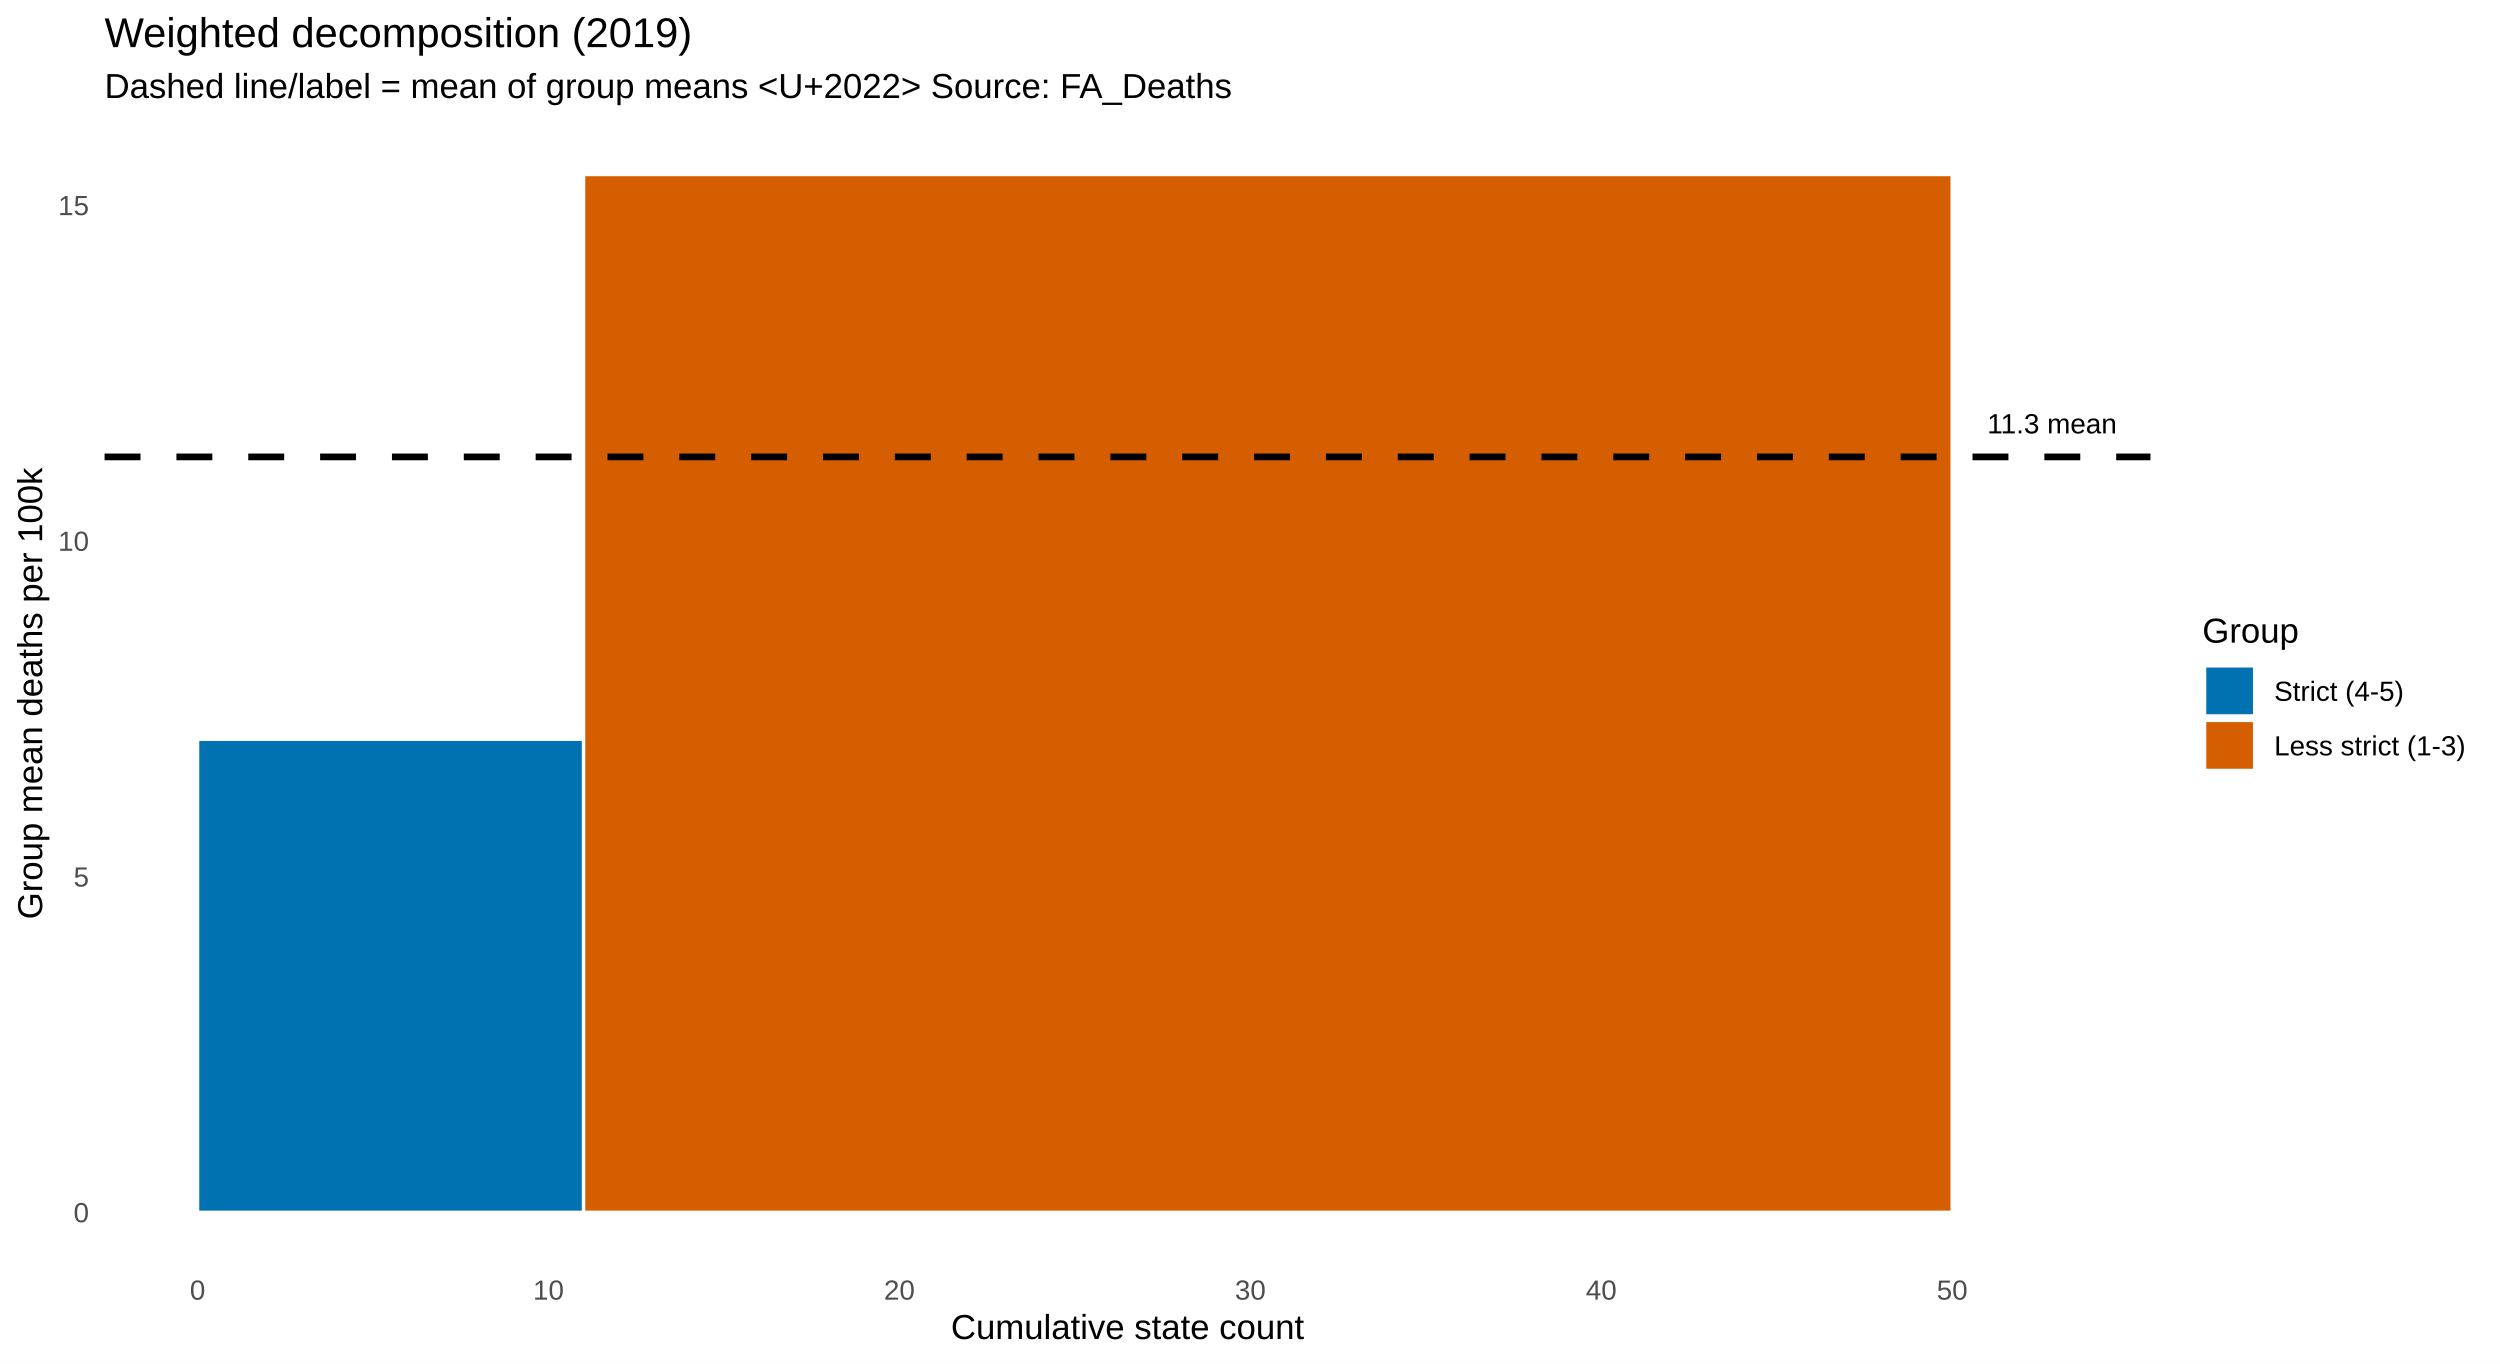
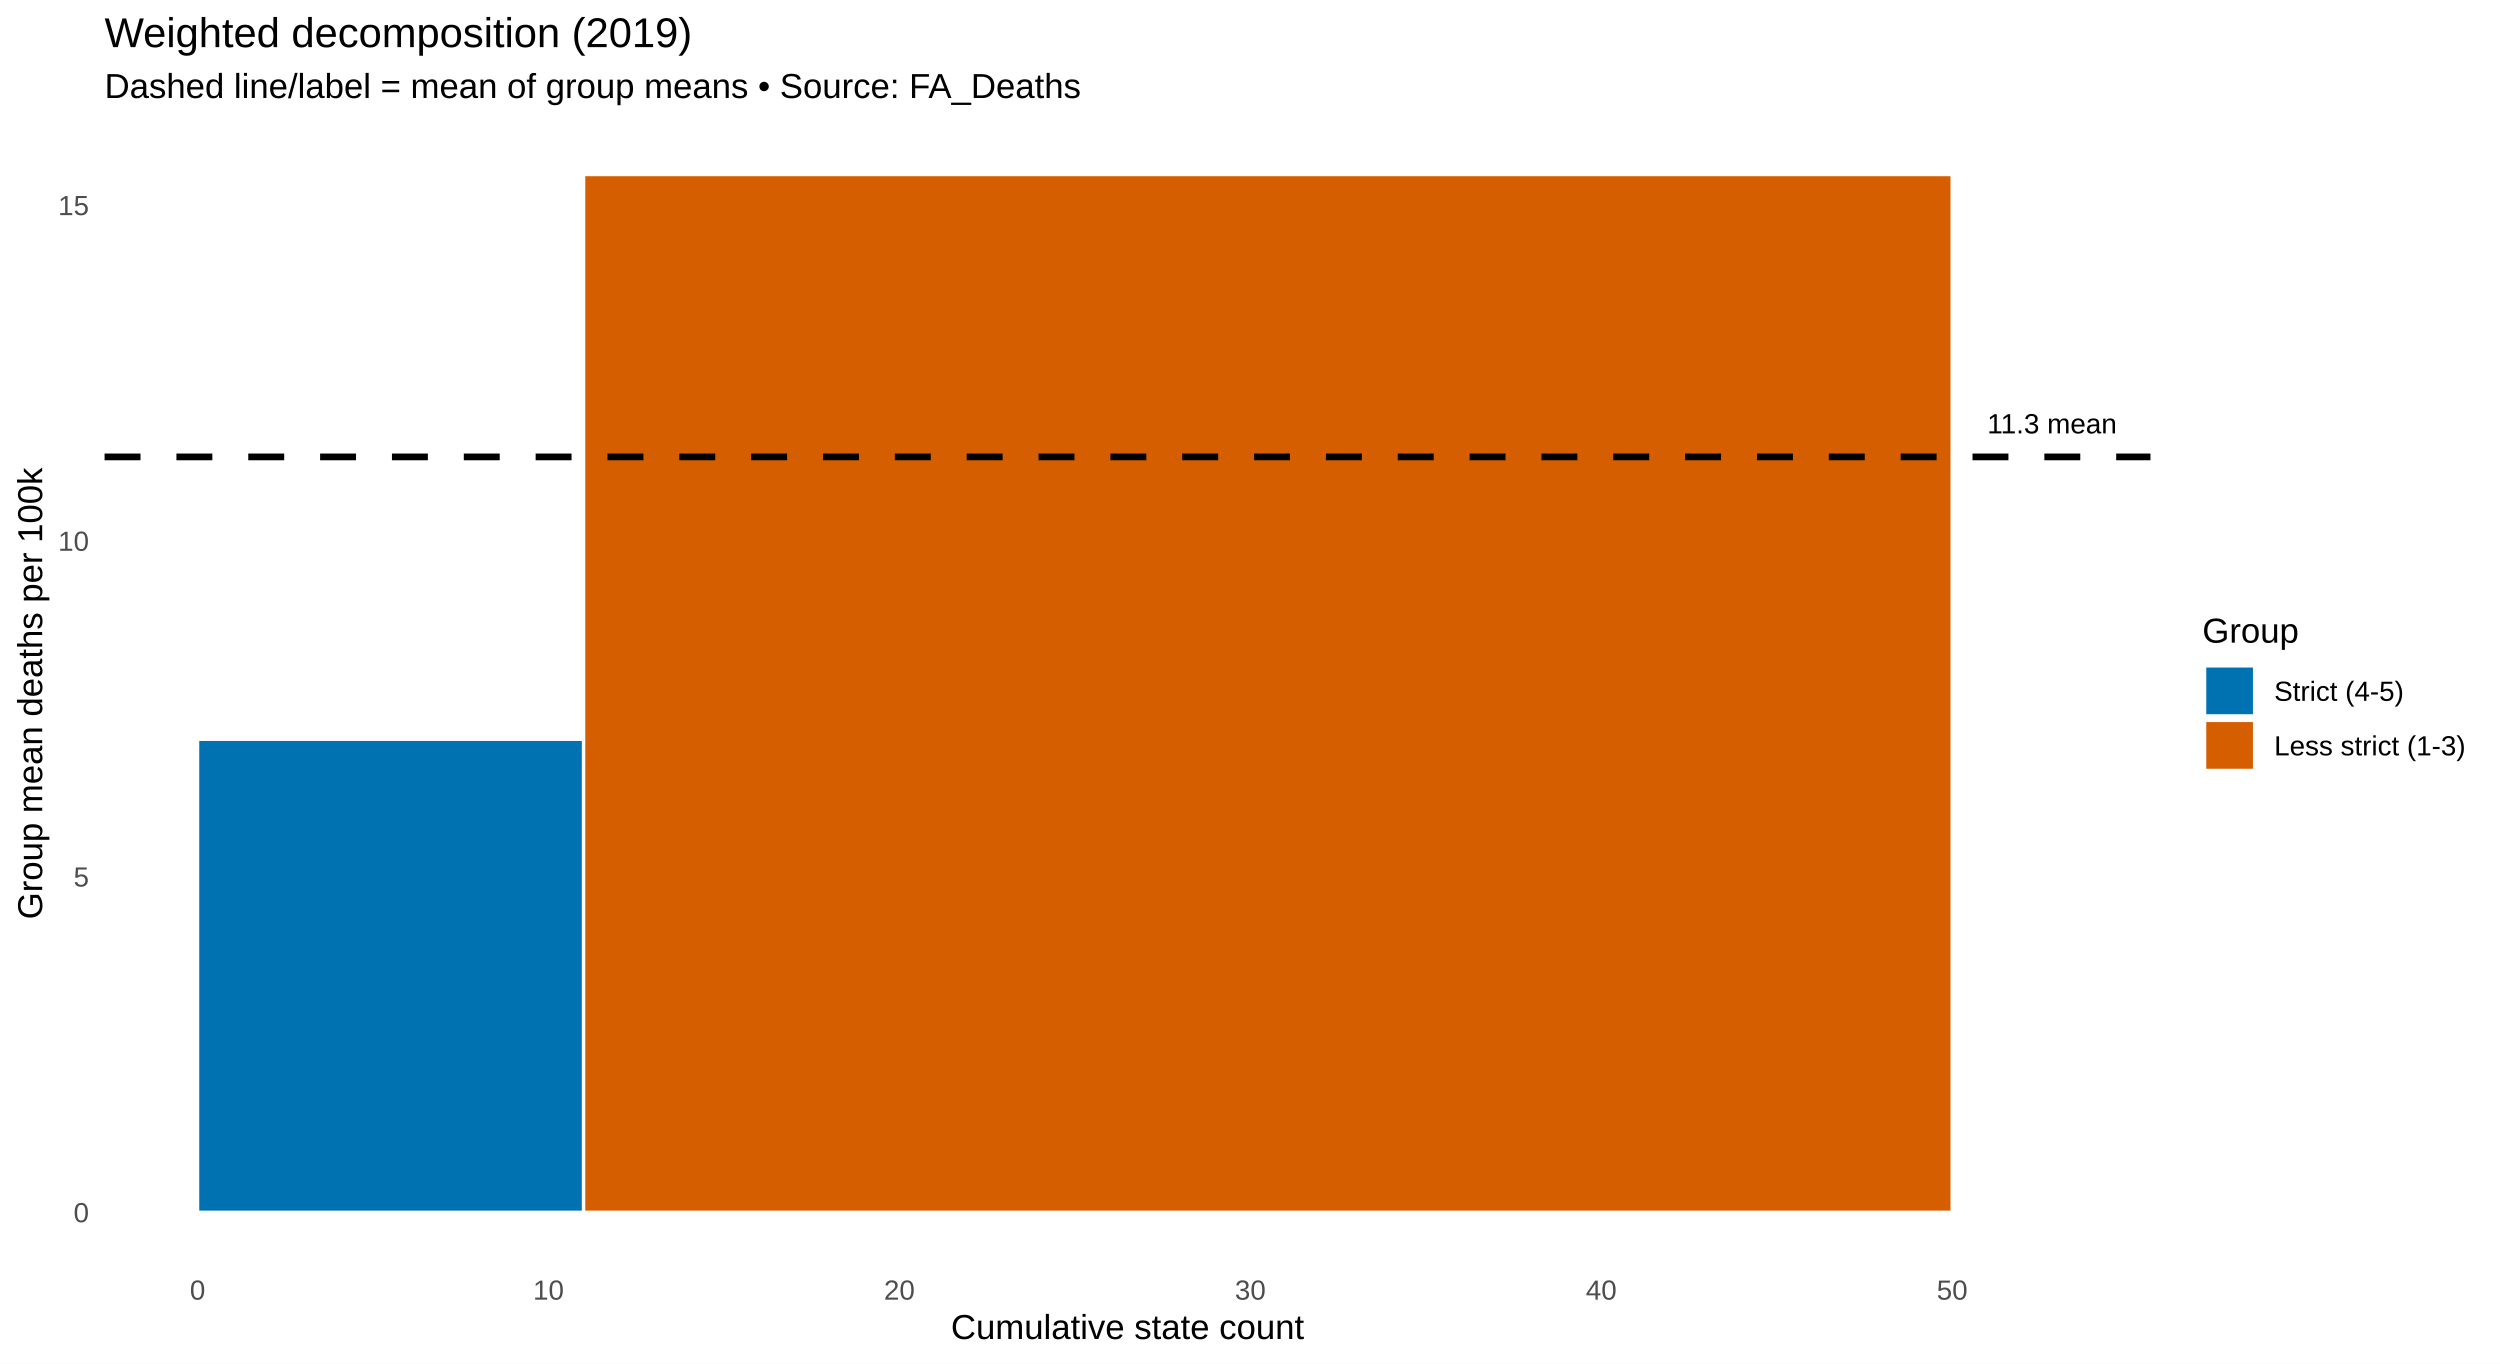
<svg xmlns="http://www.w3.org/2000/svg" width="792.00pt" height="432.00pt" viewBox="0 0 792.00 432.00">
  <g class="svglite">
    <defs>
      <style type="text/css">
    .svglite line, .svglite polyline, .svglite polygon, .svglite path, .svglite rect, .svglite circle {
      fill: none;
      stroke: #000000;
      stroke-linecap: round;
      stroke-linejoin: round;
      stroke-miterlimit: 10.00;
    }
    .svglite text {
      white-space: pre;
    }
    .svglite g.glyphgroup path {
      fill: inherit;
      stroke: none;
    }
  </style>
    </defs>
    <rect width="100%" height="100%" style="stroke: none; fill: #FFFFFF;" />
    <defs>
      <clipPath id="cpMC4wMHw3OTIuMDB8MC4wMHw0MzIuMDA=">
        <rect x="0.00" y="0.00" width="792.00" height="432.00" />
      </clipPath>
    </defs>
    <g clip-path="url(#cpMC4wMHw3OTIuMDB8MC4wMHw0MzIuMDA=)">
      <rect x="0.00" y="0.00" width="792.00" height="432.00" style="stroke-width: 1.07; stroke: none; fill: #FFFFFF;" />
    </g>
    <defs>
      <clipPath id="cpMzMuMTN8NjgxLjI3fDM4Ljg1fDQwMC41MA==">
        <rect x="33.13" y="38.85" width="648.14" height="361.65" />
      </clipPath>
    </defs>
    <g clip-path="url(#cpMzMuMTN8NjgxLjI3fDM4Ljg1fDQwMC41MA==)">
      <rect x="62.59" y="234.20" width="122.29" height="149.86" style="stroke-width: 1.07; stroke: #FFFFFF; stroke-linecap: butt; stroke-linejoin: miter; fill: #0072B2;" />
      <rect x="184.88" y="55.29" width="433.57" height="328.77" style="stroke-width: 1.07; stroke: #FFFFFF; stroke-linecap: butt; stroke-linejoin: miter; fill: #D55E00;" />
      <line x1="33.13" y1="144.75" x2="681.27" y2="144.75" style="stroke-width: 2.13; stroke-dasharray: 11.38,11.38; stroke-linecap: butt;" />
      <text x="629.57" y="137.30" style="font-size: 8.82px; font-family: &quot;Arial&quot;;" textLength="41.03px" lengthAdjust="spacingAndGlyphs">11.3 mean</text>
    </g>
    <g clip-path="url(#cpMC4wMHw3OTIuMDB8MC4wMHw0MzIuMDA=)">
      <text x="28.20" y="387.21" text-anchor="end" style="font-size: 8.80px;fill: #4D4D4D; font-family: &quot;Arial&quot;;" textLength="4.89px" lengthAdjust="spacingAndGlyphs">0</text>
      <text x="28.20" y="280.86" text-anchor="end" style="font-size: 8.80px;fill: #4D4D4D; font-family: &quot;Arial&quot;;" textLength="4.89px" lengthAdjust="spacingAndGlyphs">5</text>
      <text x="28.20" y="174.50" text-anchor="end" style="font-size: 8.80px;fill: #4D4D4D; font-family: &quot;Arial&quot;;" textLength="9.78px" lengthAdjust="spacingAndGlyphs">10</text>
      <text x="28.20" y="68.15" text-anchor="end" style="font-size: 8.80px;fill: #4D4D4D; font-family: &quot;Arial&quot;;" textLength="9.78px" lengthAdjust="spacingAndGlyphs">15</text>
      <text x="62.59" y="411.74" text-anchor="middle" style="font-size: 8.80px;fill: #4D4D4D; font-family: &quot;Arial&quot;;" textLength="4.89px" lengthAdjust="spacingAndGlyphs">0</text>
      <text x="173.76" y="411.74" text-anchor="middle" style="font-size: 8.80px;fill: #4D4D4D; font-family: &quot;Arial&quot;;" textLength="9.78px" lengthAdjust="spacingAndGlyphs">10</text>
      <text x="284.93" y="411.74" text-anchor="middle" style="font-size: 8.80px;fill: #4D4D4D; font-family: &quot;Arial&quot;;" textLength="9.78px" lengthAdjust="spacingAndGlyphs">20</text>
      <text x="396.11" y="411.74" text-anchor="middle" style="font-size: 8.80px;fill: #4D4D4D; font-family: &quot;Arial&quot;;" textLength="9.78px" lengthAdjust="spacingAndGlyphs">30</text>
      <text x="507.28" y="411.74" text-anchor="middle" style="font-size: 8.80px;fill: #4D4D4D; font-family: &quot;Arial&quot;;" textLength="9.78px" lengthAdjust="spacingAndGlyphs">40</text>
      <text x="618.45" y="411.74" text-anchor="middle" style="font-size: 8.80px;fill: #4D4D4D; font-family: &quot;Arial&quot;;" textLength="9.78px" lengthAdjust="spacingAndGlyphs">50</text>
      <text x="357.20" y="424.20" text-anchor="middle" style="font-size: 11.00px; font-family: &quot;Arial&quot;;" textLength="111.97px" lengthAdjust="spacingAndGlyphs">Cumulative state count</text>
      <text transform="translate(13.36,219.68) rotate(-90)" text-anchor="middle" style="font-size: 11.00px; font-family: &quot;Arial&quot;;" textLength="143.22px" lengthAdjust="spacingAndGlyphs">Group mean deaths per 100k</text>
      <text x="697.70" y="203.60" style="font-size: 11.00px; font-family: &quot;Arial&quot;;" textLength="30.59px" lengthAdjust="spacingAndGlyphs">Group</text>
      <rect x="698.41" y="210.94" width="15.86" height="15.86" style="stroke-width: 1.07; stroke: #FFFFFF; stroke-linecap: butt; stroke-linejoin: miter; fill: #0072B2;" />
      <rect x="698.41" y="228.22" width="15.86" height="15.86" style="stroke-width: 1.07; stroke: #FFFFFF; stroke-linecap: butt; stroke-linejoin: miter; fill: #D55E00;" />
      <text x="720.46" y="222.03" style="font-size: 8.80px; font-family: &quot;Arial&quot;;" textLength="41.02px" lengthAdjust="spacingAndGlyphs">Strict (4-5)</text>
      <text x="720.46" y="239.31" style="font-size: 8.80px; font-family: &quot;Arial&quot;;" textLength="60.58px" lengthAdjust="spacingAndGlyphs">Less strict (1-3)</text>
-       <text x="33.13" y="31.05" style="font-size: 11.00px; font-family: &quot;Arial&quot;;" textLength="357.36px" lengthAdjust="spacingAndGlyphs">Dashed line/label = mean of group means &lt;U+2022&gt; Source: FA_Deaths</text>
+       <text x="33.13" y="31.05" style="font-size: 11.00px; font-family: &quot;Arial&quot;;" textLength="309.50px" lengthAdjust="spacingAndGlyphs">Dashed line/label = mean of group means • Source: FA_Deaths</text>
      <text x="33.13" y="14.93" style="font-size: 13.20px; font-family: &quot;Arial&quot;;" textLength="185.86px" lengthAdjust="spacingAndGlyphs">Weighted decomposition (2019)</text>
    </g>
  </g>
</svg>
